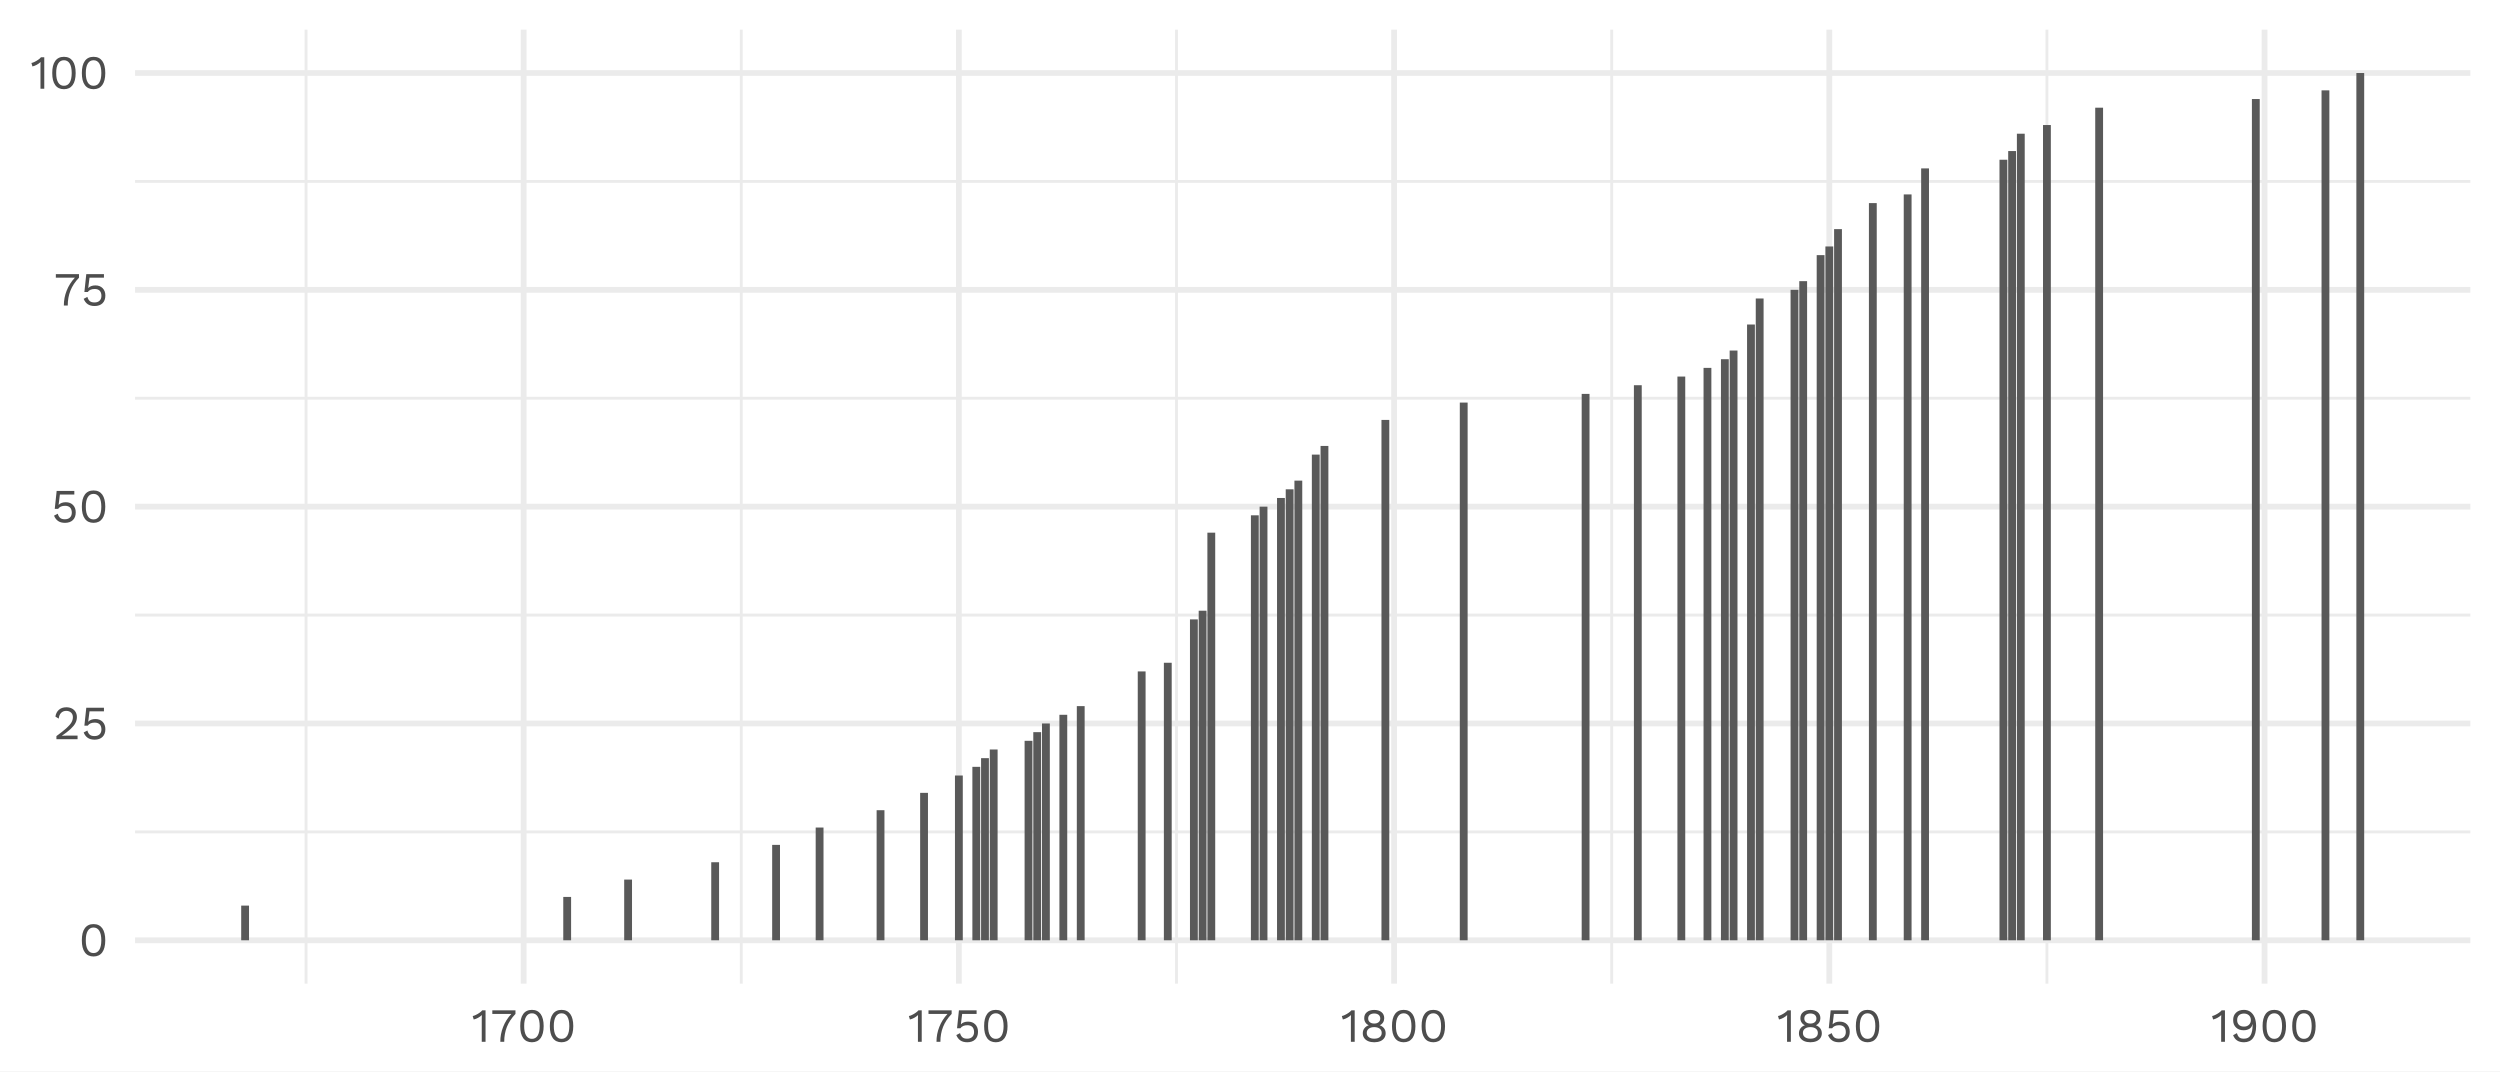
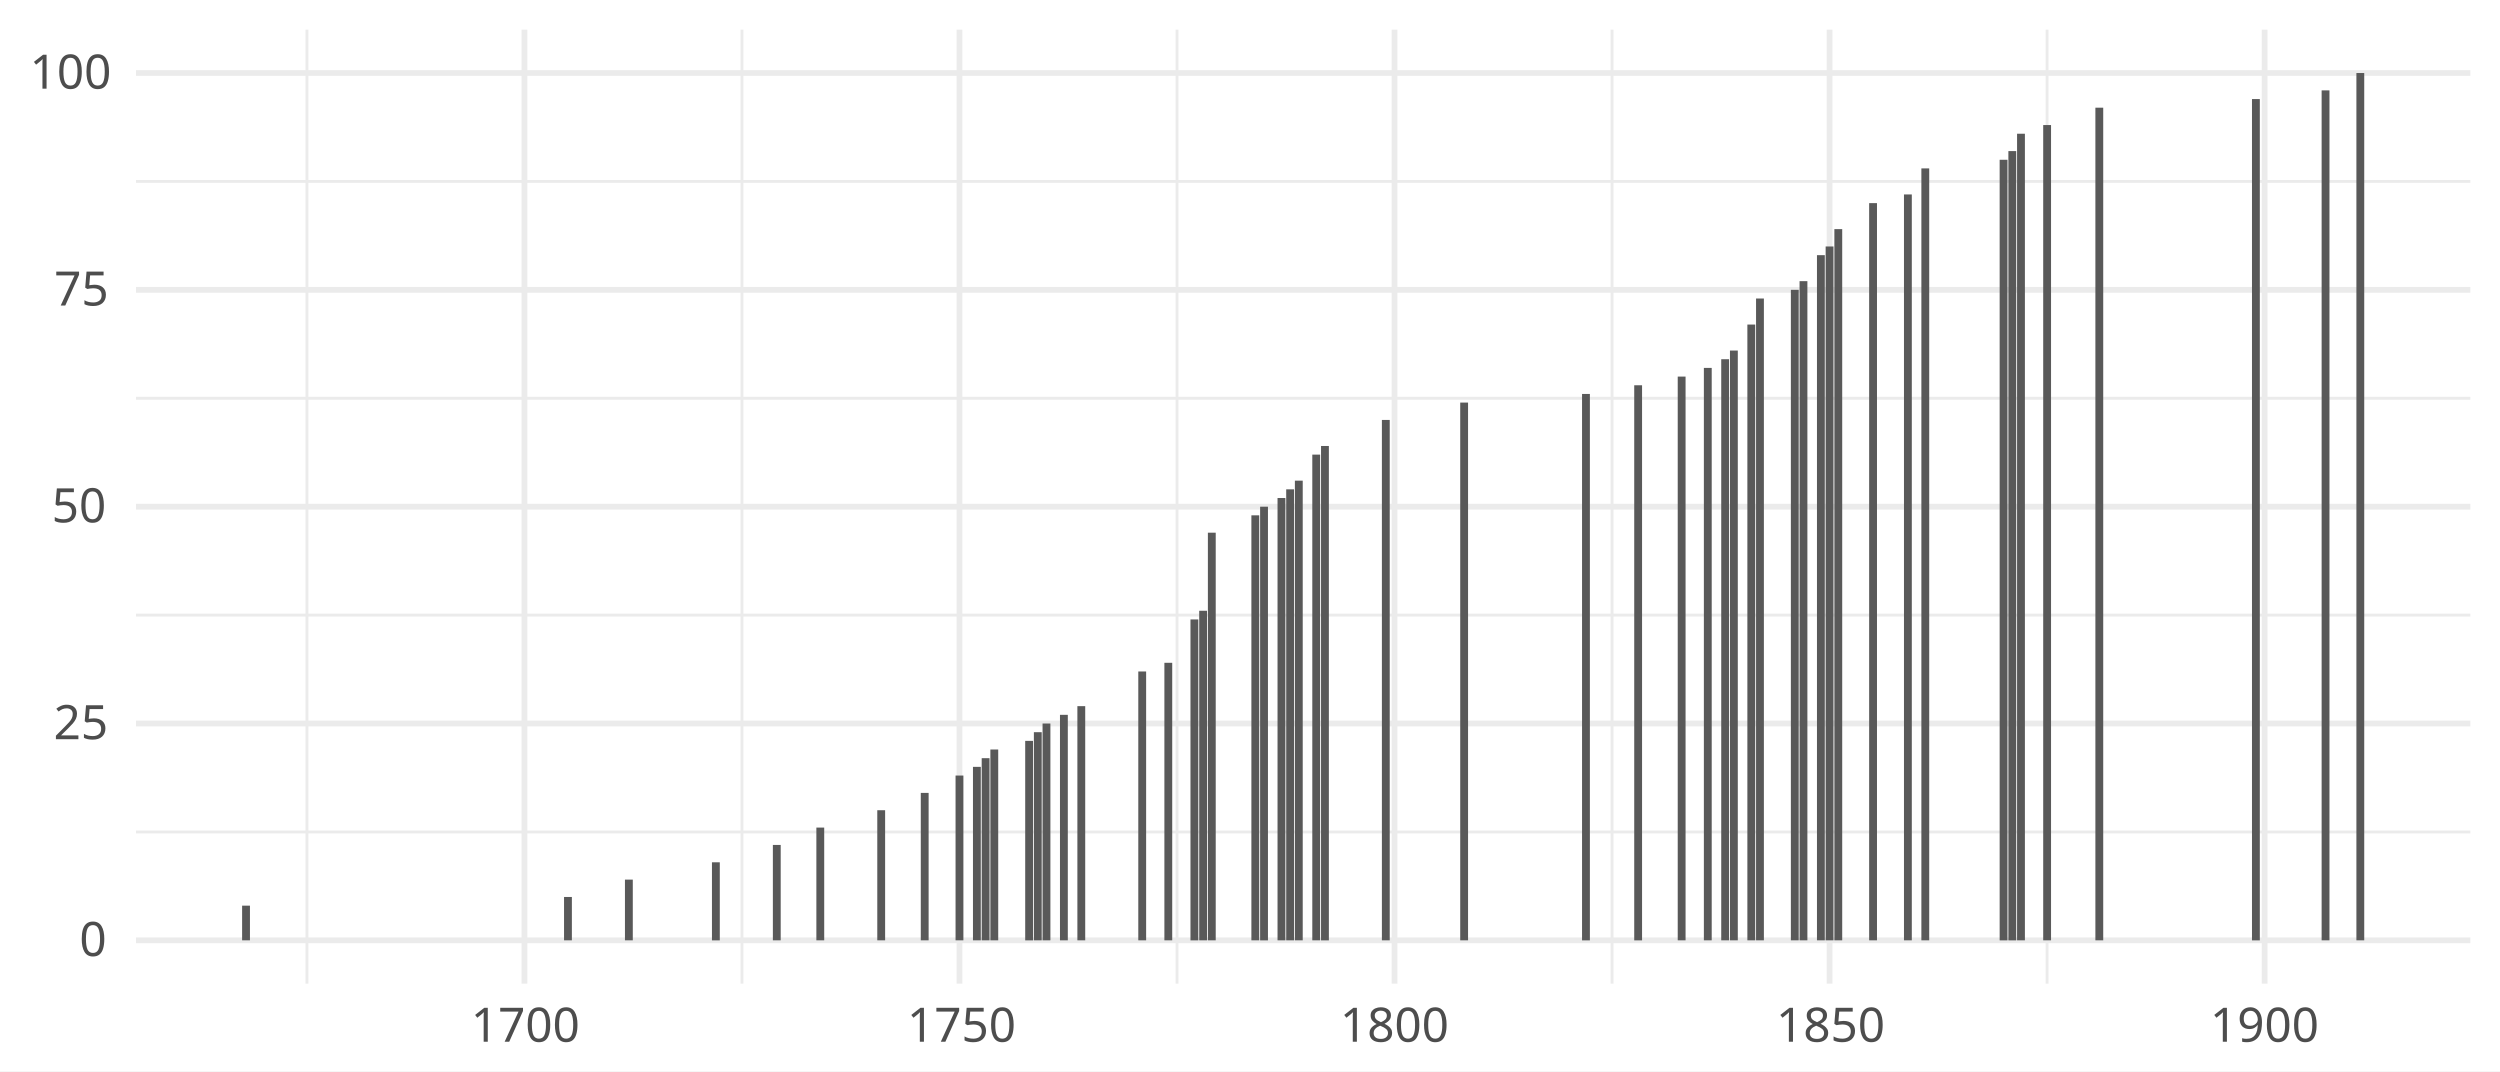
- <svg xmlns="http://www.w3.org/2000/svg" xmlns:xlink="http://www.w3.org/1999/xlink" width="504pt" height="216pt" viewBox="0 0 504 216" version="1.1">
+ <svg xmlns="http://www.w3.org/2000/svg" viewBox="0 0 504.00 216.00">
  <defs>
-     <g>
-       <symbol overflow="visible" id="glyph0-0">
-         <path style="stroke:none;" d="M 2.984 0.098 C 2.211 0.094 1.625 -0.184 1.227 -0.738 C 0.82 -1.293 0.621 -2.102 0.625 -3.168 C 0.621 -4.227 0.82 -5.035 1.227 -5.598 C 1.625 -6.152 2.211 -6.434 2.984 -6.434 C 3.75 -6.434 4.336 -6.152 4.742 -5.598 C 5.141 -5.035 5.344 -4.227 5.348 -3.168 C 5.344 -2.102 5.141 -1.293 4.742 -0.738 C 4.336 -0.184 3.75 0.094 2.984 0.098 Z M 2.984 -0.594 C 3.484 -0.59 3.871 -0.809 4.145 -1.25 C 4.41 -1.688 4.547 -2.328 4.551 -3.168 C 4.547 -4.004 4.41 -4.641 4.145 -5.082 C 3.871 -5.52 3.484 -5.742 2.984 -5.742 C 2.477 -5.742 2.09 -5.52 1.824 -5.082 C 1.551 -4.641 1.418 -4.004 1.422 -3.168 C 1.418 -2.328 1.551 -1.688 1.824 -1.25 C 2.09 -0.809 2.477 -0.59 2.984 -0.594 Z M 2.984 -0.594 " />
-       </symbol>
-       <symbol overflow="visible" id="glyph0-1">
-         <path style="stroke:none;" d="M 0.711 -0.625 C 1.586 -1.27 2.258 -1.801 2.727 -2.223 C 3.188 -2.637 3.523 -3.02 3.727 -3.363 C 3.93 -3.707 4.031 -4.066 4.031 -4.445 C 4.031 -4.82 3.906 -5.125 3.664 -5.359 C 3.418 -5.59 3.094 -5.707 2.688 -5.711 C 2.254 -5.707 1.906 -5.566 1.645 -5.289 C 1.375 -5.004 1.219 -4.625 1.18 -4.148 L 0.508 -4.551 C 0.59 -5.117 0.82 -5.574 1.203 -5.918 C 1.582 -6.262 2.09 -6.434 2.719 -6.434 C 3.141 -6.434 3.512 -6.348 3.836 -6.184 C 4.156 -6.012 4.402 -5.777 4.578 -5.48 C 4.75 -5.176 4.84 -4.832 4.84 -4.445 C 4.84 -4.035 4.742 -3.641 4.547 -3.266 C 4.352 -2.883 4.031 -2.488 3.59 -2.074 C 3.148 -1.656 2.555 -1.195 1.805 -0.699 L 1.805 -0.691 C 2.227 -0.707 2.543 -0.715 2.754 -0.719 L 4.973 -0.719 L 4.973 0 L 0.711 0 Z M 0.711 -0.625 " />
-       </symbol>
-       <symbol overflow="visible" id="glyph0-2">
-         <path style="stroke:none;" d="M 2.984 -4.062 C 3.582 -4.059 4.066 -3.871 4.434 -3.5 C 4.797 -3.121 4.98 -2.629 4.98 -2.016 C 4.98 -1.355 4.789 -0.836 4.406 -0.465 C 4.023 -0.09 3.492 0.094 2.812 0.098 C 2.242 0.094 1.777 -0.027 1.426 -0.273 C 1.066 -0.52 0.793 -0.879 0.605 -1.355 L 1.355 -1.746 C 1.457 -1.375 1.617 -1.094 1.836 -0.906 C 2.047 -0.715 2.363 -0.621 2.785 -0.625 C 3.215 -0.621 3.559 -0.738 3.812 -0.98 C 4.059 -1.215 4.184 -1.543 4.188 -1.957 C 4.184 -2.402 4.066 -2.742 3.84 -2.984 C 3.605 -3.219 3.273 -3.34 2.84 -3.34 C 2.18 -3.34 1.711 -3.133 1.43 -2.727 L 0.75 -2.727 L 1.133 -6.336 L 4.695 -6.336 L 4.695 -5.617 L 1.785 -5.617 L 1.535 -3.621 L 1.527 -3.531 L 1.535 -3.531 C 1.871 -3.883 2.352 -4.059 2.984 -4.062 Z M 2.984 -4.062 " />
-       </symbol>
-       <symbol overflow="visible" id="glyph0-3">
-         <path style="stroke:none;" d="M 5.051 -6.336 L 5.051 -5.617 C 4.262 -4.789 3.684 -3.918 3.324 -3.004 C 2.961 -2.086 2.781 -1.086 2.785 0 L 1.996 0 C 1.992 -1.035 2.18 -2.031 2.559 -2.988 C 2.93 -3.945 3.48 -4.82 4.215 -5.617 L 0.383 -5.617 L 0.383 -6.336 Z M 5.051 -6.336 " />
-       </symbol>
-       <symbol overflow="visible" id="glyph0-4">
-         <path style="stroke:none;" d="M 2.945 -6.336 L 2.945 0 L 2.18 0 L 2.18 -4.645 C 2.18 -4.777 2.184 -5.023 2.199 -5.387 C 1.977 -5.172 1.723 -4.988 1.438 -4.832 C 1.148 -4.672 0.855 -4.559 0.559 -4.492 L 0.355 -5.195 C 0.508 -5.211 0.715 -5.281 0.977 -5.41 C 1.238 -5.531 1.492 -5.68 1.734 -5.852 C 1.977 -6.02 2.156 -6.18 2.273 -6.336 Z M 2.945 -6.336 " />
-       </symbol>
-       <symbol overflow="visible" id="glyph0-5">
-         <path style="stroke:none;" d="M 2.957 -6.422 C 3.57 -6.422 4.059 -6.273 4.426 -5.977 C 4.785 -5.68 4.969 -5.273 4.973 -4.762 C 4.969 -4.434 4.891 -4.148 4.738 -3.902 C 4.578 -3.652 4.359 -3.465 4.078 -3.34 L 4.078 -3.332 C 4.449 -3.188 4.738 -2.98 4.949 -2.707 C 5.156 -2.43 5.262 -2.094 5.262 -1.707 C 5.262 -1.34 5.164 -1.023 4.977 -0.75 C 4.785 -0.477 4.52 -0.266 4.172 -0.121 C 3.82 0.023 3.414 0.094 2.957 0.098 C 2.492 0.094 2.09 0.023 1.746 -0.121 C 1.402 -0.266 1.133 -0.477 0.941 -0.75 C 0.746 -1.023 0.648 -1.34 0.652 -1.707 C 0.648 -2.09 0.754 -2.426 0.965 -2.707 C 1.172 -2.988 1.465 -3.195 1.844 -3.332 L 1.844 -3.34 C 1.559 -3.461 1.336 -3.645 1.18 -3.898 C 1.016 -4.145 0.938 -4.434 0.941 -4.762 C 0.938 -5.273 1.121 -5.68 1.488 -5.977 C 1.852 -6.273 2.34 -6.422 2.957 -6.422 Z M 2.957 -5.703 C 2.578 -5.699 2.281 -5.609 2.062 -5.434 C 1.844 -5.25 1.734 -5 1.738 -4.684 C 1.734 -4.371 1.848 -4.129 2.074 -3.949 C 2.297 -3.766 2.59 -3.672 2.957 -3.676 C 3.32 -3.672 3.613 -3.766 3.84 -3.949 C 4.059 -4.129 4.172 -4.371 4.176 -4.684 C 4.172 -5 4.062 -5.25 3.848 -5.434 C 3.629 -5.609 3.332 -5.699 2.957 -5.703 Z M 2.957 -0.625 C 3.422 -0.621 3.789 -0.723 4.059 -0.934 C 4.328 -1.137 4.465 -1.422 4.465 -1.785 C 4.465 -2.148 4.328 -2.434 4.055 -2.645 C 3.781 -2.848 3.414 -2.953 2.957 -2.957 C 2.5 -2.953 2.133 -2.848 1.859 -2.641 C 1.582 -2.426 1.445 -2.141 1.449 -1.785 C 1.445 -1.422 1.582 -1.137 1.855 -0.934 C 2.125 -0.723 2.492 -0.621 2.957 -0.625 Z M 2.957 -0.625 " />
-       </symbol>
-       <symbol overflow="visible" id="glyph0-6">
-         <path style="stroke:none;" d="M 2.852 -6.434 C 3.367 -6.434 3.809 -6.293 4.18 -6.02 C 4.547 -5.738 4.828 -5.355 5.016 -4.871 C 5.203 -4.379 5.297 -3.812 5.301 -3.168 C 5.297 -2.102 5.09 -1.293 4.676 -0.738 C 4.258 -0.184 3.652 0.094 2.859 0.098 C 2.289 0.094 1.824 -0.023 1.473 -0.258 C 1.113 -0.492 0.844 -0.852 0.664 -1.336 L 1.422 -1.738 C 1.535 -1.359 1.691 -1.078 1.895 -0.898 C 2.094 -0.711 2.414 -0.621 2.852 -0.625 C 3.48 -0.621 3.93 -0.859 4.199 -1.344 C 4.461 -1.82 4.594 -2.516 4.598 -3.426 L 4.598 -3.512 L 4.559 -3.512 C 4.469 -3.086 4.254 -2.785 3.922 -2.602 C 3.582 -2.414 3.207 -2.32 2.793 -2.324 C 2.148 -2.32 1.633 -2.504 1.25 -2.879 C 0.859 -3.246 0.668 -3.746 0.672 -4.379 C 0.668 -5.004 0.863 -5.504 1.262 -5.875 C 1.652 -6.246 2.184 -6.434 2.852 -6.434 Z M 2.859 -5.691 C 2.422 -5.688 2.082 -5.57 1.84 -5.34 C 1.598 -5.105 1.477 -4.781 1.477 -4.367 C 1.477 -3.961 1.598 -3.645 1.84 -3.41 C 2.082 -3.176 2.422 -3.059 2.859 -3.062 C 3.27 -3.059 3.602 -3.18 3.859 -3.426 C 4.113 -3.668 4.242 -3.98 4.242 -4.367 C 4.242 -4.762 4.113 -5.082 3.863 -5.328 C 3.605 -5.566 3.273 -5.688 2.859 -5.691 Z M 2.859 -5.691 " />
-       </symbol>
-     </g>
-     <clipPath id="clip1">
-       <path d="M 27.227 5.977 L 499.023 5.977 L 499.023 199.305 L 27.227 199.305 Z M 27.227 5.977 " />
+     <style type="text/css">
+     line, polyline, path, rect, circle {
+       fill: none;
+       stroke: #000000;
+       stroke-linecap: round;
+       stroke-linejoin: round;
+       stroke-miterlimit: 10.00;
+     }
+   </style>
+   </defs>
+   <rect width="100%" height="100%" style="stroke: none; fill: #FFFFFF;" />
+   <defs>
+     <clipPath id="cpMjcuNDE3M3w0OTguMDIyfDE5OC4zMTR8NS45Nzc1OA==">
+       <rect x="27.42" y="5.98" width="470.61" height="192.34" />
    </clipPath>
  </defs>
-   <g id="surface11">
-     <rect x="0" y="0" width="504" height="216" style="fill:rgb(100%,100%,100%);fill-opacity:1;stroke:none;" />
-     <g clip-path="url(#clip1)" clip-rule="nonzero">
-       <path style="fill:none;stroke-width:0.582;stroke-linecap:butt;stroke-linejoin:round;stroke:rgb(92.157%,92.157%,92.157%);stroke-opacity:1;stroke-miterlimit:10;" d="M 27.227 167.707 L 498.023 167.707 " />
-       <path style="fill:none;stroke-width:0.582;stroke-linecap:butt;stroke-linejoin:round;stroke:rgb(92.157%,92.157%,92.157%);stroke-opacity:1;stroke-miterlimit:10;" d="M 27.227 123.996 L 498.023 123.996 " />
-       <path style="fill:none;stroke-width:0.582;stroke-linecap:butt;stroke-linejoin:round;stroke:rgb(92.157%,92.157%,92.157%);stroke-opacity:1;stroke-miterlimit:10;" d="M 27.227 80.285 L 498.023 80.285 " />
-       <path style="fill:none;stroke-width:0.582;stroke-linecap:butt;stroke-linejoin:round;stroke:rgb(92.157%,92.157%,92.157%);stroke-opacity:1;stroke-miterlimit:10;" d="M 27.227 36.574 L 498.023 36.574 " />
-       <path style="fill:none;stroke-width:0.582;stroke-linecap:butt;stroke-linejoin:round;stroke:rgb(92.157%,92.157%,92.157%);stroke-opacity:1;stroke-miterlimit:10;" d="M 61.699 198.305 L 61.699 5.977 " />
-       <path style="fill:none;stroke-width:0.582;stroke-linecap:butt;stroke-linejoin:round;stroke:rgb(92.157%,92.157%,92.157%);stroke-opacity:1;stroke-miterlimit:10;" d="M 149.441 198.305 L 149.441 5.977 " />
-       <path style="fill:none;stroke-width:0.582;stroke-linecap:butt;stroke-linejoin:round;stroke:rgb(92.157%,92.157%,92.157%);stroke-opacity:1;stroke-miterlimit:10;" d="M 237.18 198.305 L 237.18 5.977 " />
-       <path style="fill:none;stroke-width:0.582;stroke-linecap:butt;stroke-linejoin:round;stroke:rgb(92.157%,92.157%,92.157%);stroke-opacity:1;stroke-miterlimit:10;" d="M 324.918 198.305 L 324.918 5.977 " />
-       <path style="fill:none;stroke-width:0.582;stroke-linecap:butt;stroke-linejoin:round;stroke:rgb(92.157%,92.157%,92.157%);stroke-opacity:1;stroke-miterlimit:10;" d="M 412.66 198.305 L 412.66 5.977 " />
-       <path style="fill:none;stroke-width:1.164;stroke-linecap:butt;stroke-linejoin:round;stroke:rgb(92.157%,92.157%,92.157%);stroke-opacity:1;stroke-miterlimit:10;" d="M 27.227 189.562 L 498.023 189.562 " />
-       <path style="fill:none;stroke-width:1.164;stroke-linecap:butt;stroke-linejoin:round;stroke:rgb(92.157%,92.157%,92.157%);stroke-opacity:1;stroke-miterlimit:10;" d="M 27.227 145.852 L 498.023 145.852 " />
-       <path style="fill:none;stroke-width:1.164;stroke-linecap:butt;stroke-linejoin:round;stroke:rgb(92.157%,92.157%,92.157%);stroke-opacity:1;stroke-miterlimit:10;" d="M 27.227 102.141 L 498.023 102.141 " />
-       <path style="fill:none;stroke-width:1.164;stroke-linecap:butt;stroke-linejoin:round;stroke:rgb(92.157%,92.157%,92.157%);stroke-opacity:1;stroke-miterlimit:10;" d="M 27.227 58.43 L 498.023 58.43 " />
-       <path style="fill:none;stroke-width:1.164;stroke-linecap:butt;stroke-linejoin:round;stroke:rgb(92.157%,92.157%,92.157%);stroke-opacity:1;stroke-miterlimit:10;" d="M 27.227 14.719 L 498.023 14.719 " />
-       <path style="fill:none;stroke-width:1.164;stroke-linecap:butt;stroke-linejoin:round;stroke:rgb(92.157%,92.157%,92.157%);stroke-opacity:1;stroke-miterlimit:10;" d="M 105.57 198.305 L 105.57 5.977 " />
-       <path style="fill:none;stroke-width:1.164;stroke-linecap:butt;stroke-linejoin:round;stroke:rgb(92.157%,92.157%,92.157%);stroke-opacity:1;stroke-miterlimit:10;" d="M 193.309 198.305 L 193.309 5.977 " />
-       <path style="fill:none;stroke-width:1.164;stroke-linecap:butt;stroke-linejoin:round;stroke:rgb(92.157%,92.157%,92.157%);stroke-opacity:1;stroke-miterlimit:10;" d="M 281.051 198.305 L 281.051 5.977 " />
-       <path style="fill:none;stroke-width:1.164;stroke-linecap:butt;stroke-linejoin:round;stroke:rgb(92.157%,92.157%,92.157%);stroke-opacity:1;stroke-miterlimit:10;" d="M 368.789 198.305 L 368.789 5.977 " />
-       <path style="fill:none;stroke-width:1.164;stroke-linecap:butt;stroke-linejoin:round;stroke:rgb(92.157%,92.157%,92.157%);stroke-opacity:1;stroke-miterlimit:10;" d="M 456.531 198.305 L 456.531 5.977 " />
-       <path style=" stroke:none;fill-rule:nonzero;fill:rgb(34.902%,34.902%,34.902%);fill-opacity:1;" d="M 48.625 189.562 L 50.203 189.562 L 50.203 182.57 L 48.625 182.57 Z M 48.625 189.562 " />
-       <path style=" stroke:none;fill-rule:nonzero;fill:rgb(34.902%,34.902%,34.902%);fill-opacity:1;" d="M 113.555 189.562 L 115.133 189.562 L 115.133 180.82 L 113.555 180.82 Z M 113.555 189.562 " />
-       <path style=" stroke:none;fill-rule:nonzero;fill:rgb(34.902%,34.902%,34.902%);fill-opacity:1;" d="M 125.836 189.562 L 127.414 189.562 L 127.414 177.324 L 125.836 177.324 Z M 125.836 189.562 " />
-       <path style=" stroke:none;fill-rule:nonzero;fill:rgb(34.902%,34.902%,34.902%);fill-opacity:1;" d="M 143.387 189.562 L 144.965 189.562 L 144.965 173.828 L 143.387 173.828 Z M 143.387 189.562 " />
-       <path style=" stroke:none;fill-rule:nonzero;fill:rgb(34.902%,34.902%,34.902%);fill-opacity:1;" d="M 155.668 189.562 L 157.246 189.562 L 157.246 170.328 L 155.668 170.328 Z M 155.668 189.562 " />
-       <path style=" stroke:none;fill-rule:nonzero;fill:rgb(34.902%,34.902%,34.902%);fill-opacity:1;" d="M 164.441 189.562 L 166.02 189.562 L 166.02 166.832 L 164.441 166.832 Z M 164.441 189.562 " />
-       <path style=" stroke:none;fill-rule:nonzero;fill:rgb(34.902%,34.902%,34.902%);fill-opacity:1;" d="M 176.727 189.562 L 178.305 189.562 L 178.305 163.336 L 176.727 163.336 Z M 176.727 189.562 " />
-       <path style=" stroke:none;fill-rule:nonzero;fill:rgb(34.902%,34.902%,34.902%);fill-opacity:1;" d="M 185.5 189.562 L 187.078 189.562 L 187.078 159.84 L 185.5 159.84 Z M 185.5 189.562 " />
-       <path style=" stroke:none;fill-rule:nonzero;fill:rgb(34.902%,34.902%,34.902%);fill-opacity:1;" d="M 192.52 189.562 L 194.098 189.562 L 194.098 156.344 L 192.52 156.344 Z M 192.52 189.562 " />
-       <path style=" stroke:none;fill-rule:nonzero;fill:rgb(34.902%,34.902%,34.902%);fill-opacity:1;" d="M 196.031 189.562 L 197.609 189.562 L 197.609 154.594 L 196.031 154.594 Z M 196.031 189.562 " />
-       <path style=" stroke:none;fill-rule:nonzero;fill:rgb(34.902%,34.902%,34.902%);fill-opacity:1;" d="M 197.785 189.562 L 199.363 189.562 L 199.363 152.844 L 197.785 152.844 Z M 197.785 189.562 " />
-       <path style=" stroke:none;fill-rule:nonzero;fill:rgb(34.902%,34.902%,34.902%);fill-opacity:1;" d="M 199.539 189.562 L 201.117 189.562 L 201.117 151.098 L 199.539 151.098 Z M 199.539 189.562 " />
-       <path style=" stroke:none;fill-rule:nonzero;fill:rgb(34.902%,34.902%,34.902%);fill-opacity:1;" d="M 206.559 189.562 L 208.137 189.562 L 208.137 149.348 L 206.559 149.348 Z M 206.559 189.562 " />
-       <path style=" stroke:none;fill-rule:nonzero;fill:rgb(34.902%,34.902%,34.902%);fill-opacity:1;" d="M 208.312 189.562 L 209.891 189.562 L 209.891 147.602 L 208.312 147.602 Z M 208.312 189.562 " />
-       <path style=" stroke:none;fill-rule:nonzero;fill:rgb(34.902%,34.902%,34.902%);fill-opacity:1;" d="M 210.066 189.562 L 211.645 189.562 L 211.645 145.852 L 210.066 145.852 Z M 210.066 189.562 " />
-       <path style=" stroke:none;fill-rule:nonzero;fill:rgb(34.902%,34.902%,34.902%);fill-opacity:1;" d="M 213.578 189.562 L 215.156 189.562 L 215.156 144.102 L 213.578 144.102 Z M 213.578 189.562 " />
-       <path style=" stroke:none;fill-rule:nonzero;fill:rgb(34.902%,34.902%,34.902%);fill-opacity:1;" d="M 217.086 189.562 L 218.664 189.562 L 218.664 142.355 L 217.086 142.355 Z M 217.086 189.562 " />
-       <path style=" stroke:none;fill-rule:nonzero;fill:rgb(34.902%,34.902%,34.902%);fill-opacity:1;" d="M 229.371 189.562 L 230.949 189.562 L 230.949 135.359 L 229.371 135.359 Z M 229.371 189.562 " />
-       <path style=" stroke:none;fill-rule:nonzero;fill:rgb(34.902%,34.902%,34.902%);fill-opacity:1;" d="M 234.637 189.562 L 236.215 189.562 L 236.215 133.613 L 234.637 133.613 Z M 234.637 189.562 " />
-       <path style=" stroke:none;fill-rule:nonzero;fill:rgb(34.902%,34.902%,34.902%);fill-opacity:1;" d="M 239.898 189.562 L 241.477 189.562 L 241.477 124.871 L 239.898 124.871 Z M 239.898 189.562 " />
-       <path style=" stroke:none;fill-rule:nonzero;fill:rgb(34.902%,34.902%,34.902%);fill-opacity:1;" d="M 241.656 189.562 L 243.234 189.562 L 243.234 123.121 L 241.656 123.121 Z M 241.656 189.562 " />
-       <path style=" stroke:none;fill-rule:nonzero;fill:rgb(34.902%,34.902%,34.902%);fill-opacity:1;" d="M 243.41 189.562 L 244.988 189.562 L 244.988 107.387 L 243.41 107.387 Z M 243.41 189.562 " />
-       <path style=" stroke:none;fill-rule:nonzero;fill:rgb(34.902%,34.902%,34.902%);fill-opacity:1;" d="M 252.184 189.562 L 253.762 189.562 L 253.762 103.887 L 252.184 103.887 Z M 252.184 189.562 " />
-       <path style=" stroke:none;fill-rule:nonzero;fill:rgb(34.902%,34.902%,34.902%);fill-opacity:1;" d="M 253.938 189.562 L 255.516 189.562 L 255.516 102.141 L 253.938 102.141 Z M 253.938 189.562 " />
-       <path style=" stroke:none;fill-rule:nonzero;fill:rgb(34.902%,34.902%,34.902%);fill-opacity:1;" d="M 257.449 189.562 L 259.027 189.562 L 259.027 100.391 L 257.449 100.391 Z M 257.449 189.562 " />
-       <path style=" stroke:none;fill-rule:nonzero;fill:rgb(34.902%,34.902%,34.902%);fill-opacity:1;" d="M 259.203 189.562 L 260.781 189.562 L 260.781 98.645 L 259.203 98.645 Z M 259.203 189.562 " />
-       <path style=" stroke:none;fill-rule:nonzero;fill:rgb(34.902%,34.902%,34.902%);fill-opacity:1;" d="M 260.957 189.562 L 262.535 189.562 L 262.535 96.895 L 260.957 96.895 Z M 260.957 189.562 " />
-       <path style=" stroke:none;fill-rule:nonzero;fill:rgb(34.902%,34.902%,34.902%);fill-opacity:1;" d="M 264.469 189.562 L 266.047 189.562 L 266.047 91.648 L 264.469 91.648 Z M 264.469 189.562 " />
-       <path style=" stroke:none;fill-rule:nonzero;fill:rgb(34.902%,34.902%,34.902%);fill-opacity:1;" d="M 266.223 189.562 L 267.801 189.562 L 267.801 89.902 L 266.223 89.902 Z M 266.223 189.562 " />
-       <path style=" stroke:none;fill-rule:nonzero;fill:rgb(34.902%,34.902%,34.902%);fill-opacity:1;" d="M 278.504 189.562 L 280.082 189.562 L 280.082 84.656 L 278.504 84.656 Z M 278.504 189.562 " />
-       <path style=" stroke:none;fill-rule:nonzero;fill:rgb(34.902%,34.902%,34.902%);fill-opacity:1;" d="M 294.297 189.562 L 295.875 189.562 L 295.875 81.16 L 294.297 81.16 Z M 294.297 189.562 " />
-       <path style=" stroke:none;fill-rule:nonzero;fill:rgb(34.902%,34.902%,34.902%);fill-opacity:1;" d="M 318.867 189.562 L 320.445 189.562 L 320.445 79.41 L 318.867 79.41 Z M 318.867 189.562 " />
-       <path style=" stroke:none;fill-rule:nonzero;fill:rgb(34.902%,34.902%,34.902%);fill-opacity:1;" d="M 329.395 189.562 L 330.973 189.562 L 330.973 77.66 L 329.395 77.66 Z M 329.395 189.562 " />
-       <path style=" stroke:none;fill-rule:nonzero;fill:rgb(34.902%,34.902%,34.902%);fill-opacity:1;" d="M 338.168 189.562 L 339.746 189.562 L 339.746 75.914 L 338.168 75.914 Z M 338.168 189.562 " />
-       <path style=" stroke:none;fill-rule:nonzero;fill:rgb(34.902%,34.902%,34.902%);fill-opacity:1;" d="M 343.434 189.562 L 345.012 189.562 L 345.012 74.164 L 343.434 74.164 Z M 343.434 189.562 " />
-       <path style=" stroke:none;fill-rule:nonzero;fill:rgb(34.902%,34.902%,34.902%);fill-opacity:1;" d="M 346.941 189.562 L 348.52 189.562 L 348.52 72.418 L 346.941 72.418 Z M 346.941 189.562 " />
-       <path style=" stroke:none;fill-rule:nonzero;fill:rgb(34.902%,34.902%,34.902%);fill-opacity:1;" d="M 348.699 189.562 L 350.277 189.562 L 350.277 70.668 L 348.699 70.668 Z M 348.699 189.562 " />
-       <path style=" stroke:none;fill-rule:nonzero;fill:rgb(34.902%,34.902%,34.902%);fill-opacity:1;" d="M 352.207 189.562 L 353.785 189.562 L 353.785 65.422 L 352.207 65.422 Z M 352.207 189.562 " />
-       <path style=" stroke:none;fill-rule:nonzero;fill:rgb(34.902%,34.902%,34.902%);fill-opacity:1;" d="M 353.961 189.562 L 355.539 189.562 L 355.539 60.176 L 353.961 60.176 Z M 353.961 189.562 " />
-       <path style=" stroke:none;fill-rule:nonzero;fill:rgb(34.902%,34.902%,34.902%);fill-opacity:1;" d="M 360.98 189.562 L 362.559 189.562 L 362.559 58.43 L 360.98 58.43 Z M 360.98 189.562 " />
-       <path style=" stroke:none;fill-rule:nonzero;fill:rgb(34.902%,34.902%,34.902%);fill-opacity:1;" d="M 362.734 189.562 L 364.312 189.562 L 364.312 56.68 L 362.734 56.68 Z M 362.734 189.562 " />
-       <path style=" stroke:none;fill-rule:nonzero;fill:rgb(34.902%,34.902%,34.902%);fill-opacity:1;" d="M 366.246 189.562 L 367.824 189.562 L 367.824 51.434 L 366.246 51.434 Z M 366.246 189.562 " />
-       <path style=" stroke:none;fill-rule:nonzero;fill:rgb(34.902%,34.902%,34.902%);fill-opacity:1;" d="M 368 189.562 L 369.578 189.562 L 369.578 49.688 L 368 49.688 Z M 368 189.562 " />
-       <path style=" stroke:none;fill-rule:nonzero;fill:rgb(34.902%,34.902%,34.902%);fill-opacity:1;" d="M 369.754 189.562 L 371.332 189.562 L 371.332 46.191 L 369.754 46.191 Z M 369.754 189.562 " />
-       <path style=" stroke:none;fill-rule:nonzero;fill:rgb(34.902%,34.902%,34.902%);fill-opacity:1;" d="M 376.773 189.562 L 378.352 189.562 L 378.352 40.945 L 376.773 40.945 Z M 376.773 189.562 " />
-       <path style=" stroke:none;fill-rule:nonzero;fill:rgb(34.902%,34.902%,34.902%);fill-opacity:1;" d="M 383.793 189.562 L 385.371 189.562 L 385.371 39.195 L 383.793 39.195 Z M 383.793 189.562 " />
-       <path style=" stroke:none;fill-rule:nonzero;fill:rgb(34.902%,34.902%,34.902%);fill-opacity:1;" d="M 387.305 189.562 L 388.883 189.562 L 388.883 33.949 L 387.305 33.949 Z M 387.305 189.562 " />
-       <path style=" stroke:none;fill-rule:nonzero;fill:rgb(34.902%,34.902%,34.902%);fill-opacity:1;" d="M 403.098 189.562 L 404.676 189.562 L 404.676 32.203 L 403.098 32.203 Z M 403.098 189.562 " />
-       <path style=" stroke:none;fill-rule:nonzero;fill:rgb(34.902%,34.902%,34.902%);fill-opacity:1;" d="M 404.852 189.562 L 406.43 189.562 L 406.43 30.453 L 404.852 30.453 Z M 404.852 189.562 " />
-       <path style=" stroke:none;fill-rule:nonzero;fill:rgb(34.902%,34.902%,34.902%);fill-opacity:1;" d="M 406.605 189.562 L 408.184 189.562 L 408.184 26.957 L 406.605 26.957 Z M 406.605 189.562 " />
-       <path style=" stroke:none;fill-rule:nonzero;fill:rgb(34.902%,34.902%,34.902%);fill-opacity:1;" d="M 411.871 189.562 L 413.449 189.562 L 413.449 25.207 L 411.871 25.207 Z M 411.871 189.562 " />
-       <path style=" stroke:none;fill-rule:nonzero;fill:rgb(34.902%,34.902%,34.902%);fill-opacity:1;" d="M 422.398 189.562 L 423.977 189.562 L 423.977 21.711 L 422.398 21.711 Z M 422.398 189.562 " />
-       <path style=" stroke:none;fill-rule:nonzero;fill:rgb(34.902%,34.902%,34.902%);fill-opacity:1;" d="M 453.984 189.562 L 455.562 189.562 L 455.562 19.965 L 453.984 19.965 Z M 453.984 189.562 " />
-       <path style=" stroke:none;fill-rule:nonzero;fill:rgb(34.902%,34.902%,34.902%);fill-opacity:1;" d="M 468.023 189.562 L 469.602 189.562 L 469.602 18.215 L 468.023 18.215 Z M 468.023 189.562 " />
-       <path style=" stroke:none;fill-rule:nonzero;fill:rgb(34.902%,34.902%,34.902%);fill-opacity:1;" d="M 475.043 189.562 L 476.621 189.562 L 476.621 14.719 L 475.043 14.719 Z M 475.043 189.562 " />
-     </g>
-     <g style="fill:rgb(30.196%,30.196%,30.196%);fill-opacity:1;">
-       <use xlink:href="#glyph0-0" x="15.875" y="192.73" />
-     </g>
-     <g style="fill:rgb(30.196%,30.196%,30.196%);fill-opacity:1;">
-       <use xlink:href="#glyph0-1" x="10.664" y="149.02" />
-       <use xlink:href="#glyph0-2" x="16.261" y="149.02" />
-     </g>
-     <g style="fill:rgb(30.196%,30.196%,30.196%);fill-opacity:1;">
-       <use xlink:href="#glyph0-2" x="10.289" y="105.309" />
-       <use xlink:href="#glyph0-0" x="15.876" y="105.309" />
-     </g>
-     <g style="fill:rgb(30.196%,30.196%,30.196%);fill-opacity:1;">
-       <use xlink:href="#glyph0-3" x="10.875" y="61.598" />
-       <use xlink:href="#glyph0-2" x="16.261" y="61.598" />
-     </g>
-     <g style="fill:rgb(30.196%,30.196%,30.196%);fill-opacity:1;">
-       <use xlink:href="#glyph0-4" x="5.98" y="17.887" />
-       <use xlink:href="#glyph0-0" x="9.907" y="17.887" />
-       <use xlink:href="#glyph0-0" x="15.878" y="17.887" />
-     </g>
-     <g style="fill:rgb(30.196%,30.196%,30.196%);fill-opacity:1;">
-       <use xlink:href="#glyph0-4" x="94.941" y="210.023" />
-       <use xlink:href="#glyph0-3" x="98.868" y="210.023" />
-       <use xlink:href="#glyph0-0" x="104.253" y="210.023" />
-       <use xlink:href="#glyph0-0" x="110.225" y="210.023" />
-     </g>
-     <g style="fill:rgb(30.196%,30.196%,30.196%);fill-opacity:1;">
-       <use xlink:href="#glyph0-4" x="182.875" y="210.023" />
-       <use xlink:href="#glyph0-3" x="186.801" y="210.023" />
-       <use xlink:href="#glyph0-2" x="192.187" y="210.023" />
-       <use xlink:href="#glyph0-0" x="197.774" y="210.023" />
-     </g>
-     <g style="fill:rgb(30.196%,30.196%,30.196%);fill-opacity:1;">
-       <use xlink:href="#glyph0-4" x="270.16" y="210.023" />
-       <use xlink:href="#glyph0-5" x="274.087" y="210.023" />
-       <use xlink:href="#glyph0-0" x="280" y="210.023" />
-       <use xlink:href="#glyph0-0" x="285.971" y="210.023" />
-     </g>
-     <g style="fill:rgb(30.196%,30.196%,30.196%);fill-opacity:1;">
-       <use xlink:href="#glyph0-4" x="358.09" y="210.023" />
-       <use xlink:href="#glyph0-5" x="362.016" y="210.023" />
-       <use xlink:href="#glyph0-2" x="367.93" y="210.023" />
-       <use xlink:href="#glyph0-0" x="373.517" y="210.023" />
-     </g>
-     <g style="fill:rgb(30.196%,30.196%,30.196%);fill-opacity:1;">
-       <use xlink:href="#glyph0-4" x="445.605" y="210.023" />
-       <use xlink:href="#glyph0-6" x="449.532" y="210.023" />
-       <use xlink:href="#glyph0-0" x="455.513" y="210.023" />
-       <use xlink:href="#glyph0-0" x="461.484" y="210.023" />
-     </g>
+   <polyline points="27.42,167.72 498.02,167.72 " style="stroke-width: 0.58; stroke: #EBEBEB; stroke-linecap: butt;" clip-path="url(#cpMjcuNDE3M3w0OTguMDIyfDE5OC4zMTR8NS45Nzc1OA==)" />
+   <polyline points="27.42,124.00 498.02,124.00 " style="stroke-width: 0.58; stroke: #EBEBEB; stroke-linecap: butt;" clip-path="url(#cpMjcuNDE3M3w0OTguMDIyfDE5OC4zMTR8NS45Nzc1OA==)" />
+   <polyline points="27.42,80.29 498.02,80.29 " style="stroke-width: 0.58; stroke: #EBEBEB; stroke-linecap: butt;" clip-path="url(#cpMjcuNDE3M3w0OTguMDIyfDE5OC4zMTR8NS45Nzc1OA==)" />
+   <polyline points="27.42,36.58 498.02,36.58 " style="stroke-width: 0.58; stroke: #EBEBEB; stroke-linecap: butt;" clip-path="url(#cpMjcuNDE3M3w0OTguMDIyfDE5OC4zMTR8NS45Nzc1OA==)" />
+   <polyline points="61.88,198.31 61.88,5.98 " style="stroke-width: 0.58; stroke: #EBEBEB; stroke-linecap: butt;" clip-path="url(#cpMjcuNDE3M3w0OTguMDIyfDE5OC4zMTR8NS45Nzc1OA==)" />
+   <polyline points="149.58,198.31 149.58,5.98 " style="stroke-width: 0.58; stroke: #EBEBEB; stroke-linecap: butt;" clip-path="url(#cpMjcuNDE3M3w0OTguMDIyfDE5OC4zMTR8NS45Nzc1OA==)" />
+   <polyline points="237.29,198.31 237.29,5.98 " style="stroke-width: 0.58; stroke: #EBEBEB; stroke-linecap: butt;" clip-path="url(#cpMjcuNDE3M3w0OTguMDIyfDE5OC4zMTR8NS45Nzc1OA==)" />
+   <polyline points="324.99,198.31 324.99,5.98 " style="stroke-width: 0.58; stroke: #EBEBEB; stroke-linecap: butt;" clip-path="url(#cpMjcuNDE3M3w0OTguMDIyfDE5OC4zMTR8NS45Nzc1OA==)" />
+   <polyline points="412.69,198.31 412.69,5.98 " style="stroke-width: 0.58; stroke: #EBEBEB; stroke-linecap: butt;" clip-path="url(#cpMjcuNDE3M3w0OTguMDIyfDE5OC4zMTR8NS45Nzc1OA==)" />
+   <polyline points="27.42,189.57 498.02,189.57 " style="stroke-width: 1.16; stroke: #EBEBEB; stroke-linecap: butt;" clip-path="url(#cpMjcuNDE3M3w0OTguMDIyfDE5OC4zMTR8NS45Nzc1OA==)" />
+   <polyline points="27.42,145.86 498.02,145.86 " style="stroke-width: 1.16; stroke: #EBEBEB; stroke-linecap: butt;" clip-path="url(#cpMjcuNDE3M3w0OTguMDIyfDE5OC4zMTR8NS45Nzc1OA==)" />
+   <polyline points="27.42,102.15 498.02,102.15 " style="stroke-width: 1.16; stroke: #EBEBEB; stroke-linecap: butt;" clip-path="url(#cpMjcuNDE3M3w0OTguMDIyfDE5OC4zMTR8NS45Nzc1OA==)" />
+   <polyline points="27.42,58.43 498.02,58.43 " style="stroke-width: 1.16; stroke: #EBEBEB; stroke-linecap: butt;" clip-path="url(#cpMjcuNDE3M3w0OTguMDIyfDE5OC4zMTR8NS45Nzc1OA==)" />
+   <polyline points="27.42,14.72 498.02,14.72 " style="stroke-width: 1.16; stroke: #EBEBEB; stroke-linecap: butt;" clip-path="url(#cpMjcuNDE3M3w0OTguMDIyfDE5OC4zMTR8NS45Nzc1OA==)" />
+   <polyline points="105.73,198.31 105.73,5.98 " style="stroke-width: 1.16; stroke: #EBEBEB; stroke-linecap: butt;" clip-path="url(#cpMjcuNDE3M3w0OTguMDIyfDE5OC4zMTR8NS45Nzc1OA==)" />
+   <polyline points="193.43,198.31 193.43,5.98 " style="stroke-width: 1.16; stroke: #EBEBEB; stroke-linecap: butt;" clip-path="url(#cpMjcuNDE3M3w0OTguMDIyfDE5OC4zMTR8NS45Nzc1OA==)" />
+   <polyline points="281.14,198.31 281.14,5.98 " style="stroke-width: 1.16; stroke: #EBEBEB; stroke-linecap: butt;" clip-path="url(#cpMjcuNDE3M3w0OTguMDIyfDE5OC4zMTR8NS45Nzc1OA==)" />
+   <polyline points="368.84,198.31 368.84,5.98 " style="stroke-width: 1.16; stroke: #EBEBEB; stroke-linecap: butt;" clip-path="url(#cpMjcuNDE3M3w0OTguMDIyfDE5OC4zMTR8NS45Nzc1OA==)" />
+   <polyline points="456.55,198.31 456.55,5.98 " style="stroke-width: 1.16; stroke: #EBEBEB; stroke-linecap: butt;" clip-path="url(#cpMjcuNDE3M3w0OTguMDIyfDE5OC4zMTR8NS45Nzc1OA==)" />
+   <rect x="48.81" y="182.58" width="1.58" height="6.99" style="stroke-width: 1.07; stroke: none; stroke-linecap: butt; fill: #595959;" clip-path="url(#cpMjcuNDE3M3w0OTguMDIyfDE5OC4zMTR8NS45Nzc1OA==)" />
+   <rect x="113.71" y="180.83" width="1.58" height="8.74" style="stroke-width: 1.07; stroke: none; stroke-linecap: butt; fill: #595959;" clip-path="url(#cpMjcuNDE3M3w0OTguMDIyfDE5OC4zMTR8NS45Nzc1OA==)" />
+   <rect x="125.99" y="177.33" width="1.58" height="12.24" style="stroke-width: 1.07; stroke: none; stroke-linecap: butt; fill: #595959;" clip-path="url(#cpMjcuNDE3M3w0OTguMDIyfDE5OC4zMTR8NS45Nzc1OA==)" />
+   <rect x="143.53" y="173.84" width="1.58" height="15.74" style="stroke-width: 1.07; stroke: none; stroke-linecap: butt; fill: #595959;" clip-path="url(#cpMjcuNDE3M3w0OTguMDIyfDE5OC4zMTR8NS45Nzc1OA==)" />
+   <rect x="155.81" y="170.34" width="1.58" height="19.23" style="stroke-width: 1.07; stroke: none; stroke-linecap: butt; fill: #595959;" clip-path="url(#cpMjcuNDE3M3w0OTguMDIyfDE5OC4zMTR8NS45Nzc1OA==)" />
+   <rect x="164.58" y="166.84" width="1.58" height="22.73" style="stroke-width: 1.07; stroke: none; stroke-linecap: butt; fill: #595959;" clip-path="url(#cpMjcuNDE3M3w0OTguMDIyfDE5OC4zMTR8NS45Nzc1OA==)" />
+   <rect x="176.86" y="163.34" width="1.58" height="26.23" style="stroke-width: 1.07; stroke: none; stroke-linecap: butt; fill: #595959;" clip-path="url(#cpMjcuNDE3M3w0OTguMDIyfDE5OC4zMTR8NS45Nzc1OA==)" />
+   <rect x="185.63" y="159.85" width="1.58" height="29.72" style="stroke-width: 1.07; stroke: none; stroke-linecap: butt; fill: #595959;" clip-path="url(#cpMjcuNDE3M3w0OTguMDIyfDE5OC4zMTR8NS45Nzc1OA==)" />
+   <rect x="192.64" y="156.35" width="1.58" height="33.22" style="stroke-width: 1.07; stroke: none; stroke-linecap: butt; fill: #595959;" clip-path="url(#cpMjcuNDE3M3w0OTguMDIyfDE5OC4zMTR8NS45Nzc1OA==)" />
+   <rect x="196.15" y="154.60" width="1.58" height="34.97" style="stroke-width: 1.07; stroke: none; stroke-linecap: butt; fill: #595959;" clip-path="url(#cpMjcuNDE3M3w0OTguMDIyfDE5OC4zMTR8NS45Nzc1OA==)" />
+   <rect x="197.91" y="152.85" width="1.58" height="36.72" style="stroke-width: 1.07; stroke: none; stroke-linecap: butt; fill: #595959;" clip-path="url(#cpMjcuNDE3M3w0OTguMDIyfDE5OC4zMTR8NS45Nzc1OA==)" />
+   <rect x="199.66" y="151.10" width="1.58" height="38.47" style="stroke-width: 1.07; stroke: none; stroke-linecap: butt; fill: #595959;" clip-path="url(#cpMjcuNDE3M3w0OTguMDIyfDE5OC4zMTR8NS45Nzc1OA==)" />
+   <rect x="206.68" y="149.36" width="1.58" height="40.22" style="stroke-width: 1.07; stroke: none; stroke-linecap: butt; fill: #595959;" clip-path="url(#cpMjcuNDE3M3w0OTguMDIyfDE5OC4zMTR8NS45Nzc1OA==)" />
+   <rect x="208.43" y="147.61" width="1.58" height="41.96" style="stroke-width: 1.07; stroke: none; stroke-linecap: butt; fill: #595959;" clip-path="url(#cpMjcuNDE3M3w0OTguMDIyfDE5OC4zMTR8NS45Nzc1OA==)" />
+   <rect x="210.18" y="145.86" width="1.58" height="43.71" style="stroke-width: 1.07; stroke: none; stroke-linecap: butt; fill: #595959;" clip-path="url(#cpMjcuNDE3M3w0OTguMDIyfDE5OC4zMTR8NS45Nzc1OA==)" />
+   <rect x="213.69" y="144.11" width="1.58" height="45.46" style="stroke-width: 1.07; stroke: none; stroke-linecap: butt; fill: #595959;" clip-path="url(#cpMjcuNDE3M3w0OTguMDIyfDE5OC4zMTR8NS45Nzc1OA==)" />
+   <rect x="217.20" y="142.36" width="1.58" height="47.21" style="stroke-width: 1.07; stroke: none; stroke-linecap: butt; fill: #595959;" clip-path="url(#cpMjcuNDE3M3w0OTguMDIyfDE5OC4zMTR8NS45Nzc1OA==)" />
+   <rect x="229.48" y="135.37" width="1.58" height="54.20" style="stroke-width: 1.07; stroke: none; stroke-linecap: butt; fill: #595959;" clip-path="url(#cpMjcuNDE3M3w0OTguMDIyfDE5OC4zMTR8NS45Nzc1OA==)" />
+   <rect x="234.74" y="133.62" width="1.58" height="55.95" style="stroke-width: 1.07; stroke: none; stroke-linecap: butt; fill: #595959;" clip-path="url(#cpMjcuNDE3M3w0OTguMDIyfDE5OC4zMTR8NS45Nzc1OA==)" />
+   <rect x="240.00" y="124.88" width="1.58" height="64.70" style="stroke-width: 1.07; stroke: none; stroke-linecap: butt; fill: #595959;" clip-path="url(#cpMjcuNDE3M3w0OTguMDIyfDE5OC4zMTR8NS45Nzc1OA==)" />
+   <rect x="241.76" y="123.13" width="1.58" height="66.44" style="stroke-width: 1.07; stroke: none; stroke-linecap: butt; fill: #595959;" clip-path="url(#cpMjcuNDE3M3w0OTguMDIyfDE5OC4zMTR8NS45Nzc1OA==)" />
+   <rect x="243.51" y="107.39" width="1.58" height="82.18" style="stroke-width: 1.07; stroke: none; stroke-linecap: butt; fill: #595959;" clip-path="url(#cpMjcuNDE3M3w0OTguMDIyfDE5OC4zMTR8NS45Nzc1OA==)" />
+   <rect x="252.28" y="103.89" width="1.58" height="85.68" style="stroke-width: 1.07; stroke: none; stroke-linecap: butt; fill: #595959;" clip-path="url(#cpMjcuNDE3M3w0OTguMDIyfDE5OC4zMTR8NS45Nzc1OA==)" />
+   <rect x="254.04" y="102.15" width="1.58" height="87.43" style="stroke-width: 1.07; stroke: none; stroke-linecap: butt; fill: #595959;" clip-path="url(#cpMjcuNDE3M3w0OTguMDIyfDE5OC4zMTR8NS45Nzc1OA==)" />
+   <rect x="257.55" y="100.40" width="1.58" height="89.17" style="stroke-width: 1.07; stroke: none; stroke-linecap: butt; fill: #595959;" clip-path="url(#cpMjcuNDE3M3w0OTguMDIyfDE5OC4zMTR8NS45Nzc1OA==)" />
+   <rect x="259.30" y="98.65" width="1.58" height="90.92" style="stroke-width: 1.07; stroke: none; stroke-linecap: butt; fill: #595959;" clip-path="url(#cpMjcuNDE3M3w0OTguMDIyfDE5OC4zMTR8NS45Nzc1OA==)" />
+   <rect x="261.05" y="96.90" width="1.58" height="92.67" style="stroke-width: 1.07; stroke: none; stroke-linecap: butt; fill: #595959;" clip-path="url(#cpMjcuNDE3M3w0OTguMDIyfDE5OC4zMTR8NS45Nzc1OA==)" />
+   <rect x="264.56" y="91.65" width="1.58" height="97.92" style="stroke-width: 1.07; stroke: none; stroke-linecap: butt; fill: #595959;" clip-path="url(#cpMjcuNDE3M3w0OTguMDIyfDE5OC4zMTR8NS45Nzc1OA==)" />
+   <rect x="266.32" y="89.91" width="1.58" height="99.67" style="stroke-width: 1.07; stroke: none; stroke-linecap: butt; fill: #595959;" clip-path="url(#cpMjcuNDE3M3w0OTguMDIyfDE5OC4zMTR8NS45Nzc1OA==)" />
+   <rect x="278.59" y="84.66" width="1.58" height="104.91" style="stroke-width: 1.07; stroke: none; stroke-linecap: butt; fill: #595959;" clip-path="url(#cpMjcuNDE3M3w0OTguMDIyfDE5OC4zMTR8NS45Nzc1OA==)" />
+   <rect x="294.38" y="81.16" width="1.58" height="108.41" style="stroke-width: 1.07; stroke: none; stroke-linecap: butt; fill: #595959;" clip-path="url(#cpMjcuNDE3M3w0OTguMDIyfDE5OC4zMTR8NS45Nzc1OA==)" />
+   <rect x="318.94" y="79.42" width="1.58" height="110.16" style="stroke-width: 1.07; stroke: none; stroke-linecap: butt; fill: #595959;" clip-path="url(#cpMjcuNDE3M3w0OTguMDIyfDE5OC4zMTR8NS45Nzc1OA==)" />
+   <rect x="329.46" y="77.67" width="1.58" height="111.91" style="stroke-width: 1.07; stroke: none; stroke-linecap: butt; fill: #595959;" clip-path="url(#cpMjcuNDE3M3w0OTguMDIyfDE5OC4zMTR8NS45Nzc1OA==)" />
+   <rect x="338.23" y="75.92" width="1.58" height="113.65" style="stroke-width: 1.07; stroke: none; stroke-linecap: butt; fill: #595959;" clip-path="url(#cpMjcuNDE3M3w0OTguMDIyfDE5OC4zMTR8NS45Nzc1OA==)" />
+   <rect x="343.50" y="74.17" width="1.58" height="115.40" style="stroke-width: 1.07; stroke: none; stroke-linecap: butt; fill: #595959;" clip-path="url(#cpMjcuNDE3M3w0OTguMDIyfDE5OC4zMTR8NS45Nzc1OA==)" />
+   <rect x="347.00" y="72.42" width="1.58" height="117.15" style="stroke-width: 1.07; stroke: none; stroke-linecap: butt; fill: #595959;" clip-path="url(#cpMjcuNDE3M3w0OTguMDIyfDE5OC4zMTR8NS45Nzc1OA==)" />
+   <rect x="348.76" y="70.67" width="1.58" height="118.90" style="stroke-width: 1.07; stroke: none; stroke-linecap: butt; fill: #595959;" clip-path="url(#cpMjcuNDE3M3w0OTguMDIyfDE5OC4zMTR8NS45Nzc1OA==)" />
+   <rect x="352.27" y="65.43" width="1.58" height="124.14" style="stroke-width: 1.07; stroke: none; stroke-linecap: butt; fill: #595959;" clip-path="url(#cpMjcuNDE3M3w0OTguMDIyfDE5OC4zMTR8NS45Nzc1OA==)" />
+   <rect x="354.02" y="60.18" width="1.58" height="129.39" style="stroke-width: 1.07; stroke: none; stroke-linecap: butt; fill: #595959;" clip-path="url(#cpMjcuNDE3M3w0OTguMDIyfDE5OC4zMTR8NS45Nzc1OA==)" />
+   <rect x="361.04" y="58.43" width="1.58" height="131.14" style="stroke-width: 1.07; stroke: none; stroke-linecap: butt; fill: #595959;" clip-path="url(#cpMjcuNDE3M3w0OTguMDIyfDE5OC4zMTR8NS45Nzc1OA==)" />
+   <rect x="362.79" y="56.68" width="1.58" height="132.89" style="stroke-width: 1.07; stroke: none; stroke-linecap: butt; fill: #595959;" clip-path="url(#cpMjcuNDE3M3w0OTguMDIyfDE5OC4zMTR8NS45Nzc1OA==)" />
+   <rect x="366.30" y="51.44" width="1.58" height="138.13" style="stroke-width: 1.07; stroke: none; stroke-linecap: butt; fill: #595959;" clip-path="url(#cpMjcuNDE3M3w0OTguMDIyfDE5OC4zMTR8NS45Nzc1OA==)" />
+   <rect x="368.05" y="49.69" width="1.58" height="139.88" style="stroke-width: 1.07; stroke: none; stroke-linecap: butt; fill: #595959;" clip-path="url(#cpMjcuNDE3M3w0OTguMDIyfDE5OC4zMTR8NS45Nzc1OA==)" />
+   <rect x="369.81" y="46.19" width="1.58" height="143.38" style="stroke-width: 1.07; stroke: none; stroke-linecap: butt; fill: #595959;" clip-path="url(#cpMjcuNDE3M3w0OTguMDIyfDE5OC4zMTR8NS45Nzc1OA==)" />
+   <rect x="376.82" y="40.95" width="1.58" height="148.62" style="stroke-width: 1.07; stroke: none; stroke-linecap: butt; fill: #595959;" clip-path="url(#cpMjcuNDE3M3w0OTguMDIyfDE5OC4zMTR8NS45Nzc1OA==)" />
+   <rect x="383.84" y="39.20" width="1.58" height="150.37" style="stroke-width: 1.07; stroke: none; stroke-linecap: butt; fill: #595959;" clip-path="url(#cpMjcuNDE3M3w0OTguMDIyfDE5OC4zMTR8NS45Nzc1OA==)" />
+   <rect x="387.35" y="33.95" width="1.58" height="155.62" style="stroke-width: 1.07; stroke: none; stroke-linecap: butt; fill: #595959;" clip-path="url(#cpMjcuNDE3M3w0OTguMDIyfDE5OC4zMTR8NS45Nzc1OA==)" />
+   <rect x="403.13" y="32.21" width="1.58" height="157.37" style="stroke-width: 1.07; stroke: none; stroke-linecap: butt; fill: #595959;" clip-path="url(#cpMjcuNDE3M3w0OTguMDIyfDE5OC4zMTR8NS45Nzc1OA==)" />
+   <rect x="404.89" y="30.46" width="1.58" height="159.12" style="stroke-width: 1.07; stroke: none; stroke-linecap: butt; fill: #595959;" clip-path="url(#cpMjcuNDE3M3w0OTguMDIyfDE5OC4zMTR8NS45Nzc1OA==)" />
+   <rect x="406.64" y="26.96" width="1.58" height="162.61" style="stroke-width: 1.07; stroke: none; stroke-linecap: butt; fill: #595959;" clip-path="url(#cpMjcuNDE3M3w0OTguMDIyfDE5OC4zMTR8NS45Nzc1OA==)" />
+   <rect x="411.91" y="25.21" width="1.58" height="164.36" style="stroke-width: 1.07; stroke: none; stroke-linecap: butt; fill: #595959;" clip-path="url(#cpMjcuNDE3M3w0OTguMDIyfDE5OC4zMTR8NS45Nzc1OA==)" />
+   <rect x="422.43" y="21.71" width="1.58" height="167.86" style="stroke-width: 1.07; stroke: none; stroke-linecap: butt; fill: #595959;" clip-path="url(#cpMjcuNDE3M3w0OTguMDIyfDE5OC4zMTR8NS45Nzc1OA==)" />
+   <rect x="454.00" y="19.97" width="1.58" height="169.61" style="stroke-width: 1.07; stroke: none; stroke-linecap: butt; fill: #595959;" clip-path="url(#cpMjcuNDE3M3w0OTguMDIyfDE5OC4zMTR8NS45Nzc1OA==)" />
+   <rect x="468.04" y="18.22" width="1.58" height="171.35" style="stroke-width: 1.07; stroke: none; stroke-linecap: butt; fill: #595959;" clip-path="url(#cpMjcuNDE3M3w0OTguMDIyfDE5OC4zMTR8NS45Nzc1OA==)" />
+   <rect x="475.05" y="14.72" width="1.58" height="174.85" style="stroke-width: 1.07; stroke: none; stroke-linecap: butt; fill: #595959;" clip-path="url(#cpMjcuNDE3M3w0OTguMDIyfDE5OC4zMTR8NS45Nzc1OA==)" />
+   <defs>
+     <clipPath id="cpMHw1MDR8MjE2fDA=">
+       <rect x="0.00" y="0.00" width="504.00" height="216.00" />
+     </clipPath>
+   </defs>
+   <g clip-path="url(#cpMHw1MDR8MjE2fDA=)">
+     <text x="16.01" y="192.74" style="font-size: 9.60px; fill: #4D4D4D; font-family: Work Sans;" textLength="6.02px" lengthAdjust="spacingAndGlyphs">0</text>
+   </g>
+   <g clip-path="url(#cpMHw1MDR8MjE2fDA=)">
+     <text x="10.82" y="149.02" style="font-size: 9.60px; fill: #4D4D4D; font-family: Work Sans;" textLength="11.22px" lengthAdjust="spacingAndGlyphs">25</text>
+   </g>
+   <g clip-path="url(#cpMHw1MDR8MjE2fDA=)">
+     <text x="10.43" y="105.31" style="font-size: 9.60px; fill: #4D4D4D; font-family: Work Sans;" textLength="11.61px" lengthAdjust="spacingAndGlyphs">50</text>
+   </g>
+   <g clip-path="url(#cpMHw1MDR8MjE2fDA=)">
+     <text x="10.92" y="61.60" style="font-size: 9.60px; fill: #4D4D4D; font-family: Work Sans;" textLength="11.12px" lengthAdjust="spacingAndGlyphs">75</text>
+   </g>
+   <g clip-path="url(#cpMHw1MDR8MjE2fDA=)">
+     <text x="5.98" y="17.88" style="font-size: 9.60px; fill: #4D4D4D; font-family: Work Sans;" textLength="16.06px" lengthAdjust="spacingAndGlyphs">100</text>
+   </g>
+   <g clip-path="url(#cpMHw1MDR8MjE2fDA=)">
+     <text x="94.93" y="210.02" style="font-size: 9.60px; fill: #4D4D4D; font-family: Work Sans;" textLength="21.60px" lengthAdjust="spacingAndGlyphs">1700</text>
+   </g>
+   <g clip-path="url(#cpMHw1MDR8MjE2fDA=)">
+     <text x="182.86" y="210.02" style="font-size: 9.60px; fill: #4D4D4D; font-family: Work Sans;" textLength="21.15px" lengthAdjust="spacingAndGlyphs">1750</text>
+   </g>
+   <g clip-path="url(#cpMHw1MDR8MjE2fDA=)">
+     <text x="270.14" y="210.02" style="font-size: 9.60px; fill: #4D4D4D; font-family: Work Sans;" textLength="22.00px" lengthAdjust="spacingAndGlyphs">1800</text>
+   </g>
+   <g clip-path="url(#cpMHw1MDR8MjE2fDA=)">
+     <text x="358.06" y="210.02" style="font-size: 9.60px; fill: #4D4D4D; font-family: Work Sans;" textLength="21.56px" lengthAdjust="spacingAndGlyphs">1850</text>
+   </g>
+   <g clip-path="url(#cpMHw1MDR8MjE2fDA=)">
+     <text x="445.54" y="210.02" style="font-size: 9.60px; fill: #4D4D4D; font-family: Work Sans;" textLength="22.02px" lengthAdjust="spacingAndGlyphs">1900</text>
  </g>
</svg>
